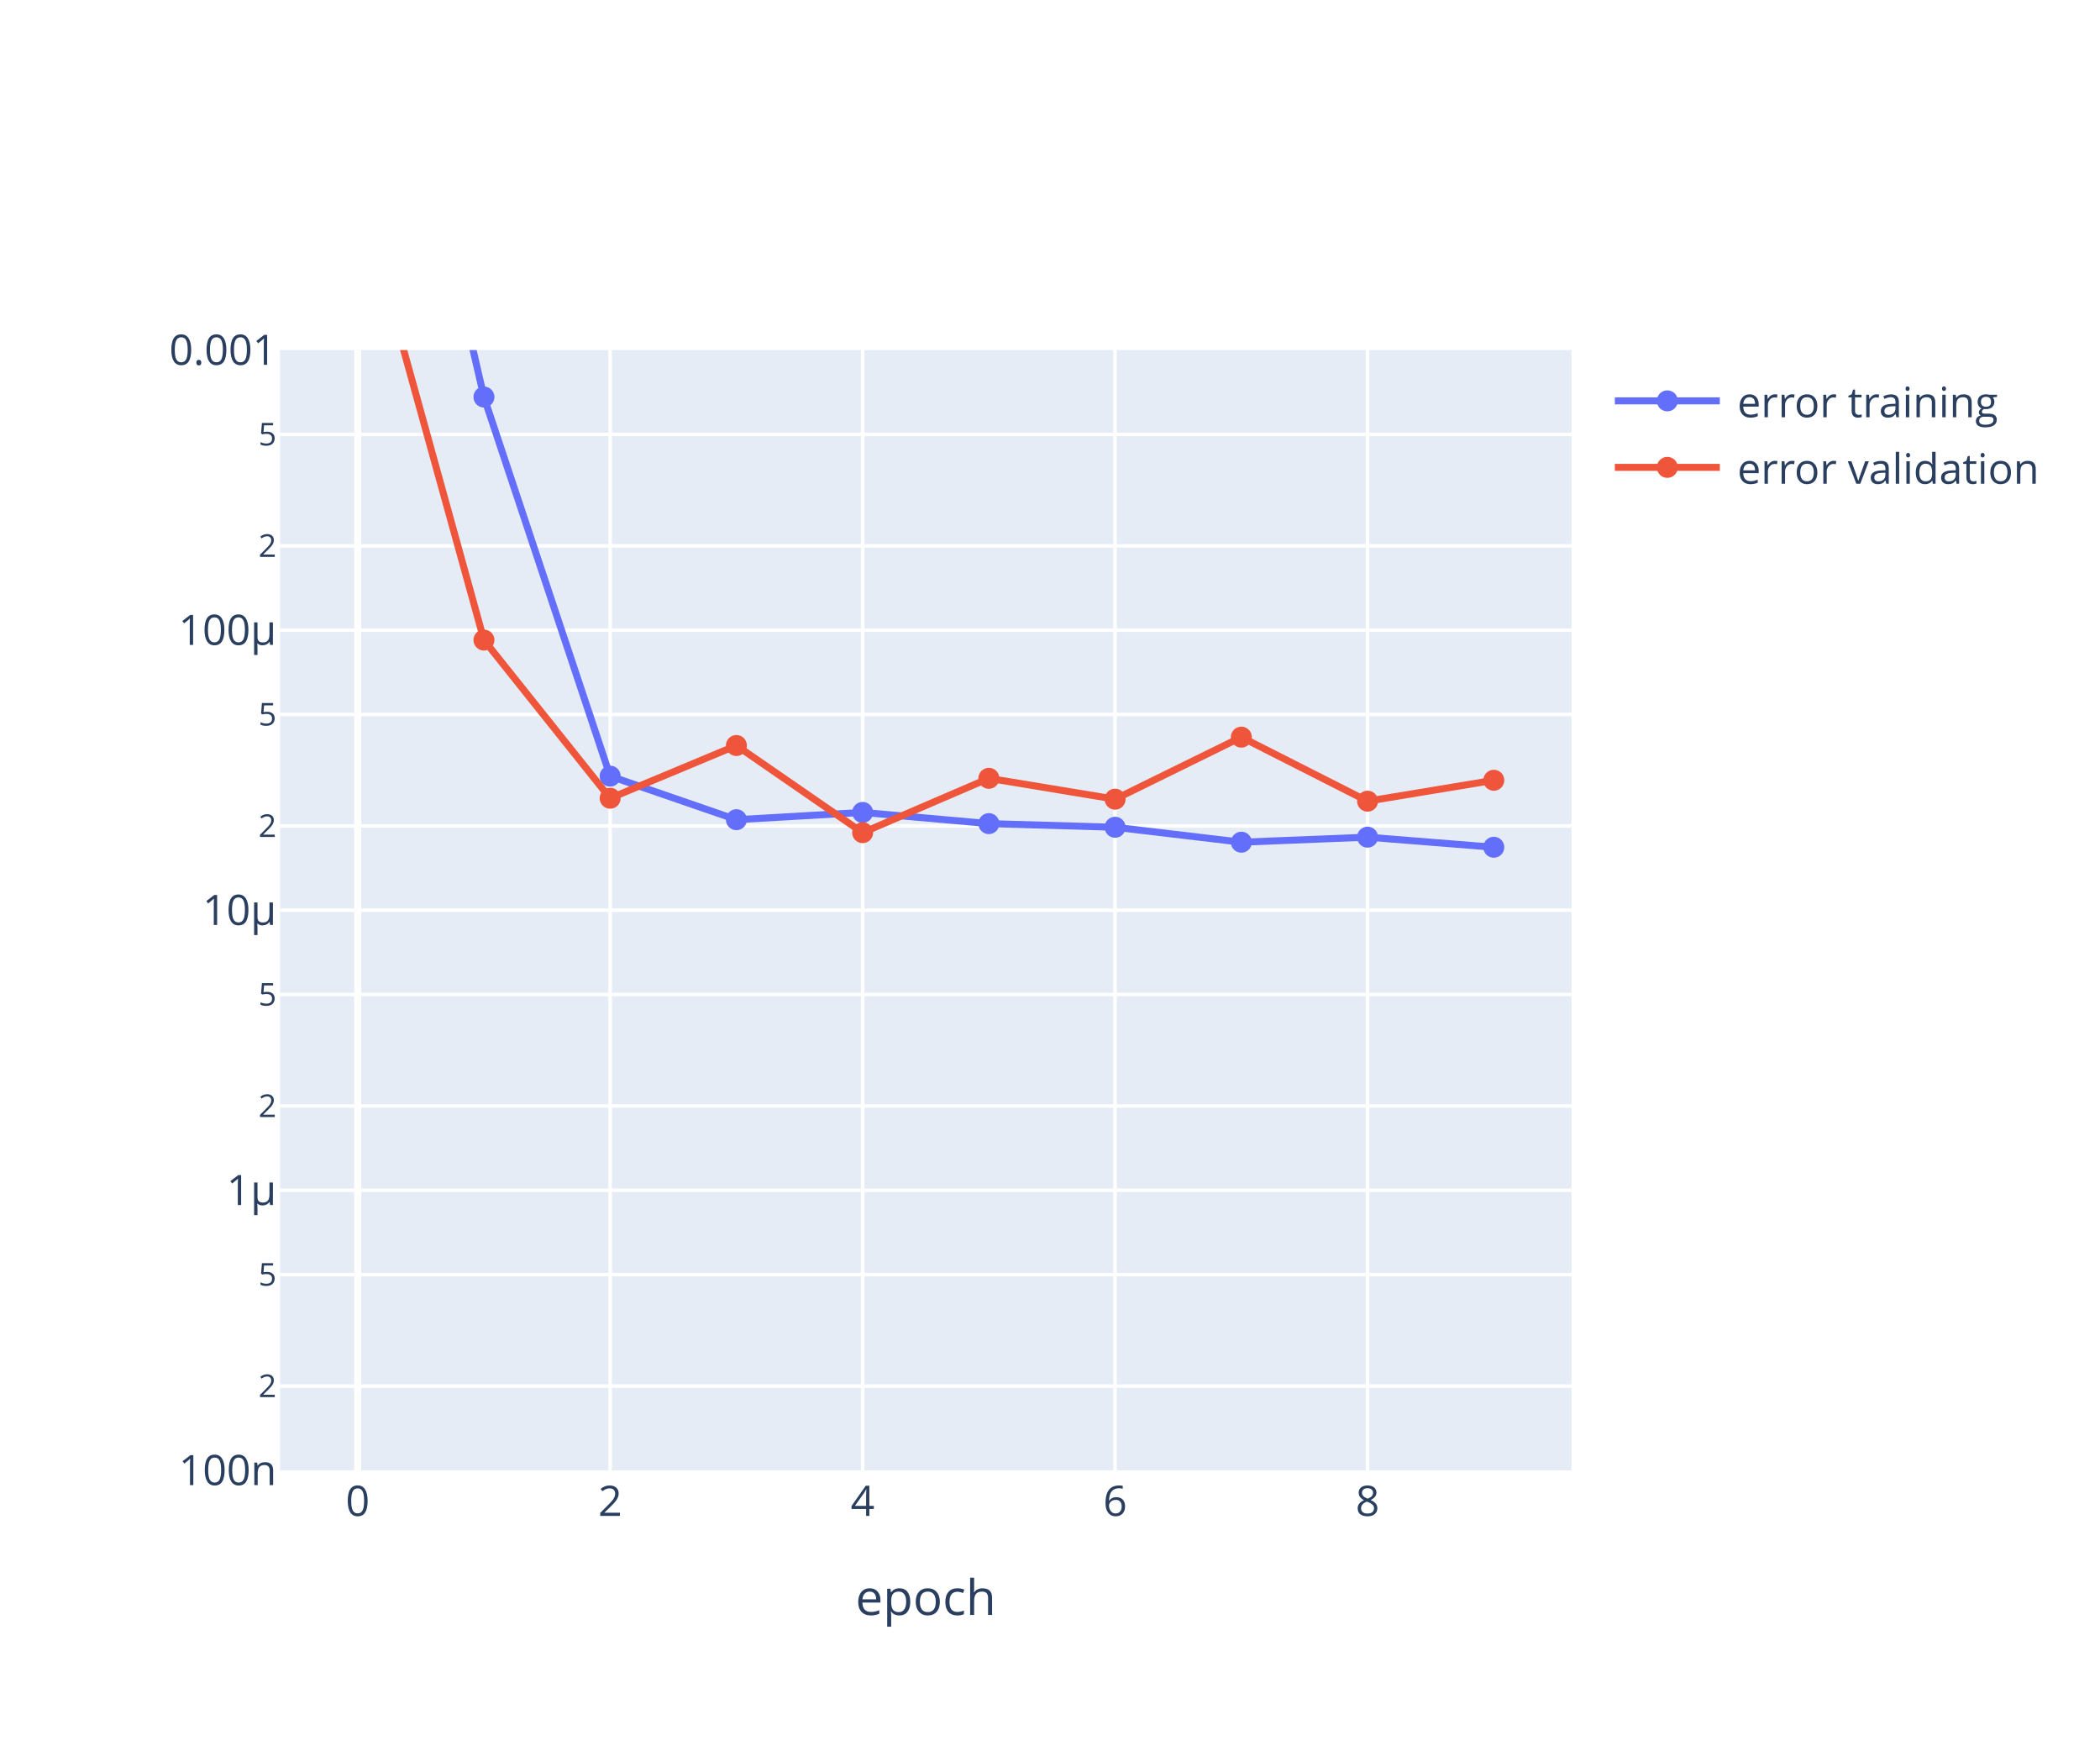
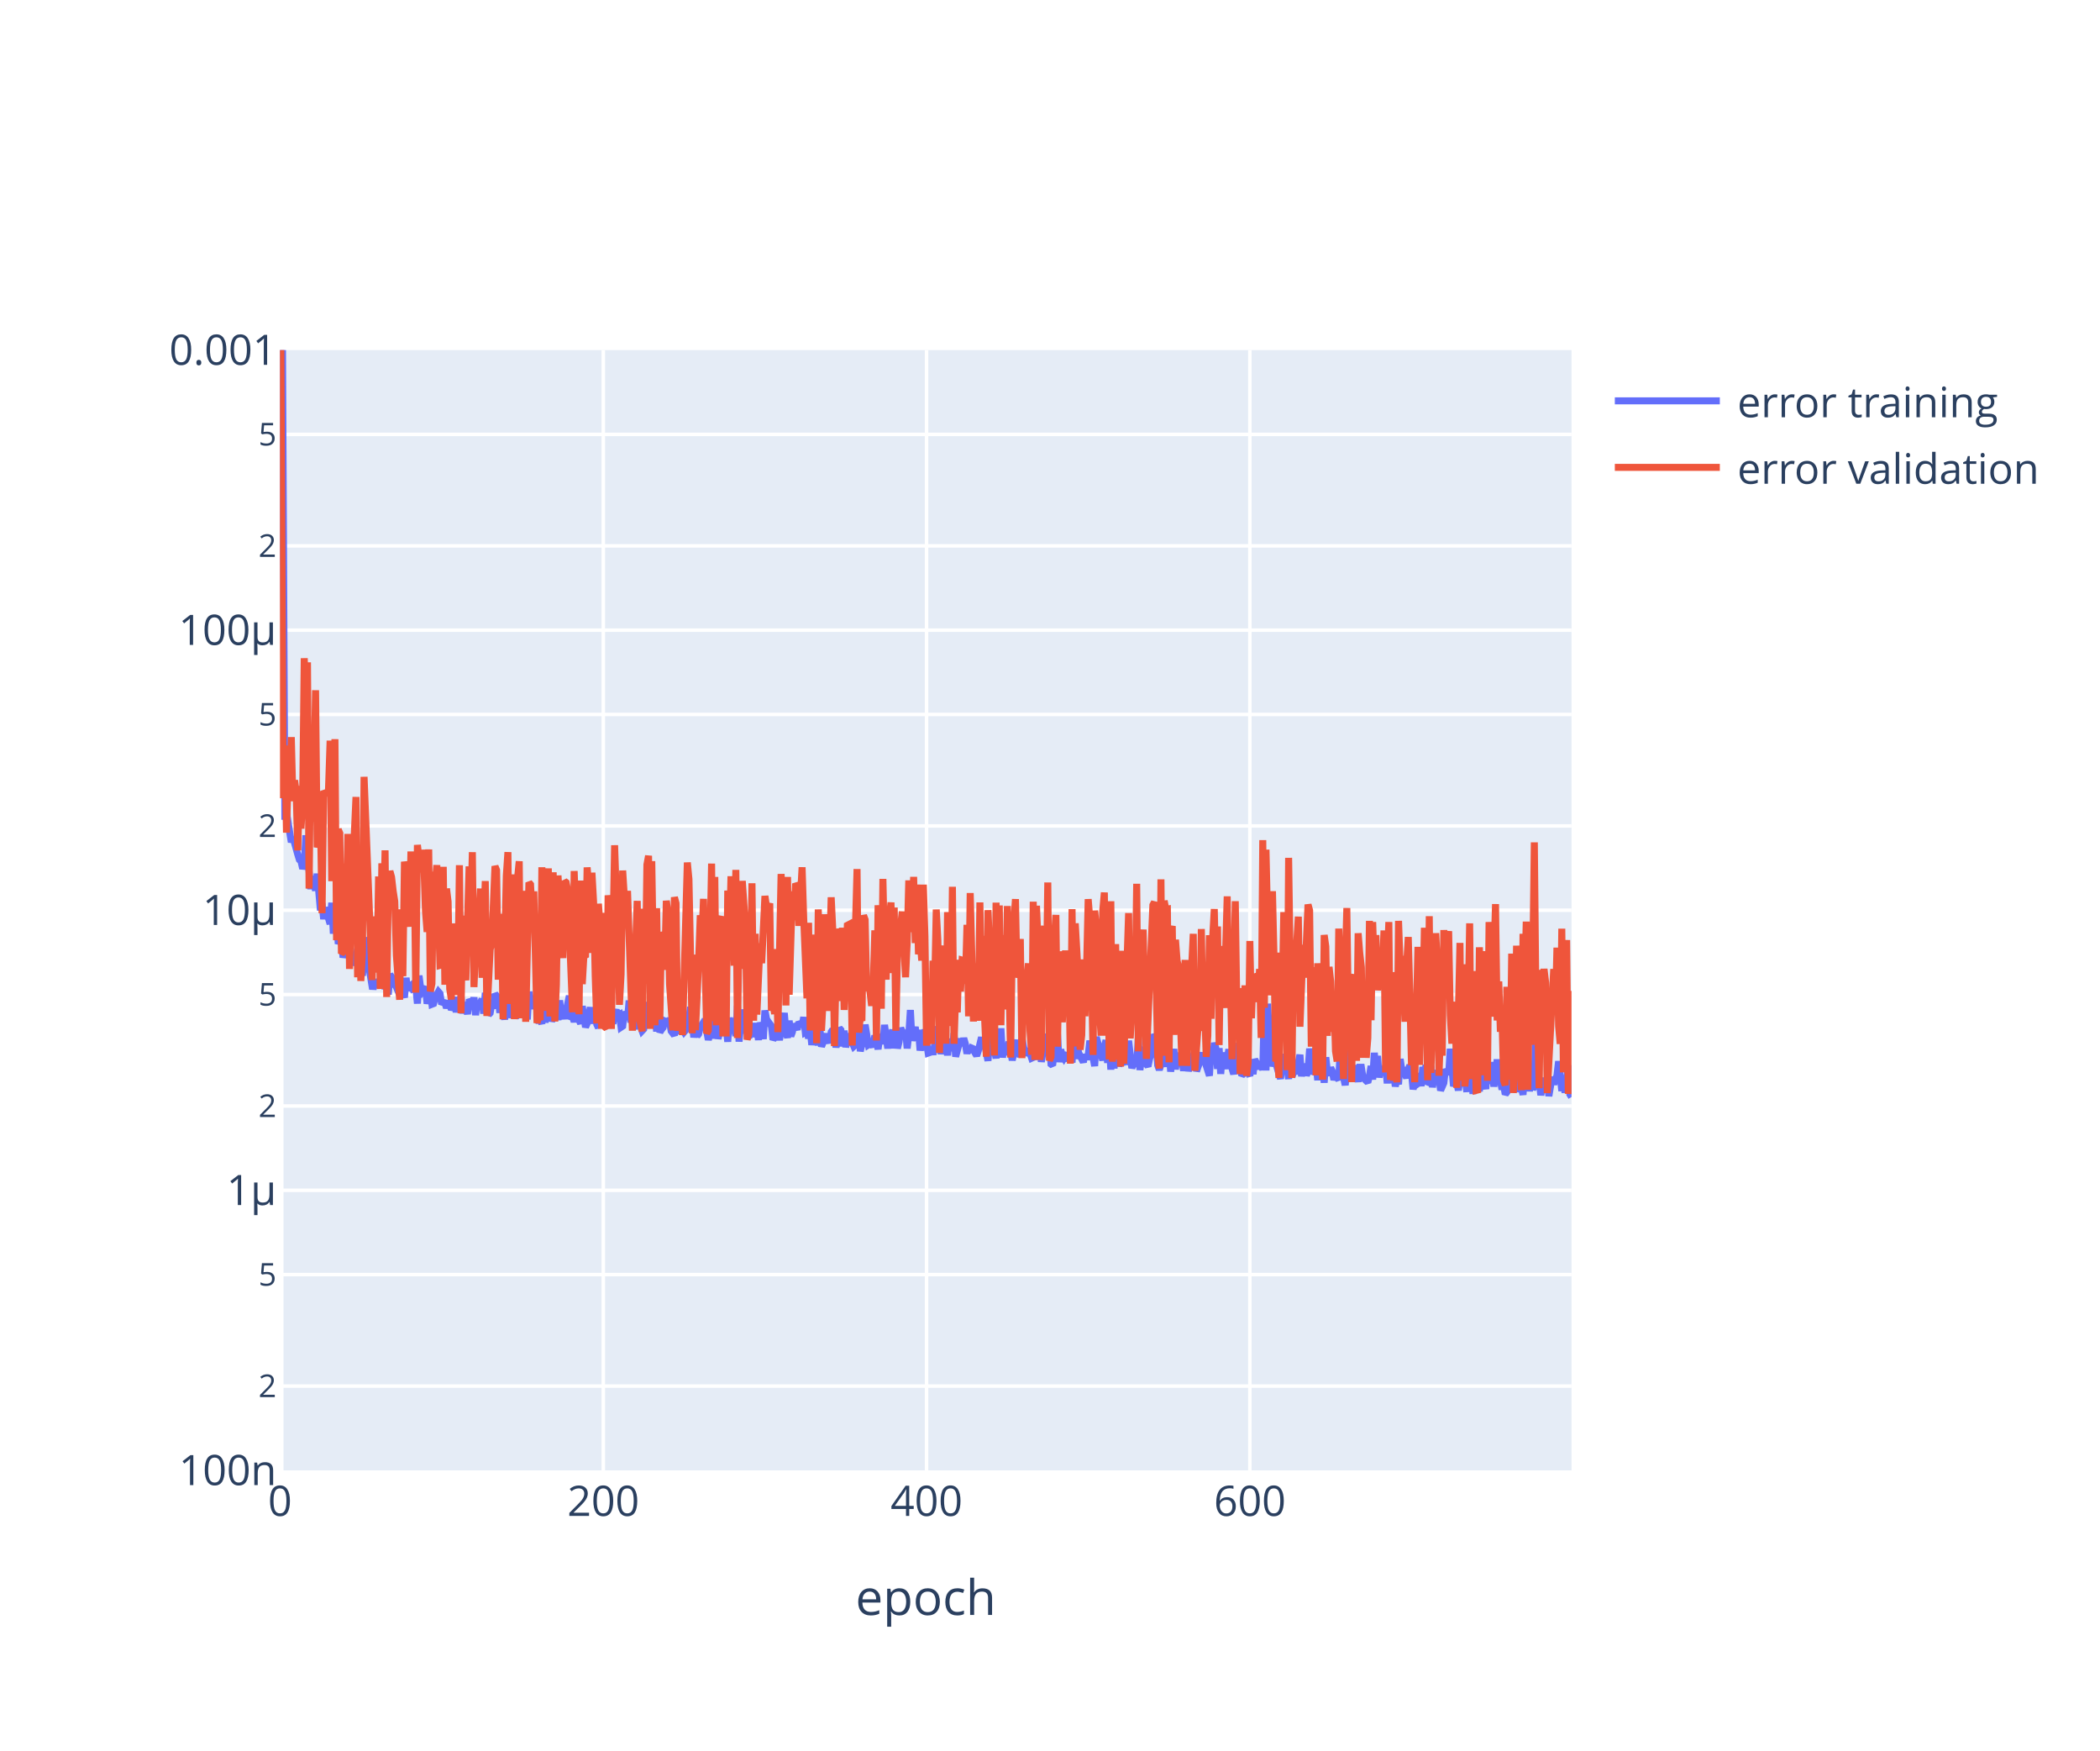
<svg xmlns="http://www.w3.org/2000/svg" class="main-svg" width="600" height="500" viewBox="0 0 600 500">
  <rect x="0" y="0" width="600" height="500" style="fill: rgb(255, 255, 255); fill-opacity: 1;" />
-   <defs id="defs-67a606">
+   <defs id="defs-63a91a">
    <g class="clips">
-       <clipPath id="clip67a606xyplot" class="plotclip">
+       <clipPath id="clip63a91axyplot" class="plotclip">
        <rect width="369" height="320" />
      </clipPath>
-       <clipPath class="axesclip" id="clip67a606x">
+       <clipPath class="axesclip" id="clip63a91ax">
        <rect x="80" y="0" width="369" height="500" />
      </clipPath>
-       <clipPath class="axesclip" id="clip67a606y">
+       <clipPath class="axesclip" id="clip63a91ay">
        <rect x="0" y="100" width="600" height="320" />
      </clipPath>
-       <clipPath class="axesclip" id="clip67a606xy">
+       <clipPath class="axesclip" id="clip63a91axy">
        <rect x="80" y="100" width="369" height="320" />
      </clipPath>
    </g>
    <g class="gradients" />
  </defs>
  <g class="bglayer">
    <rect class="bg" x="80" y="100" width="369" height="320" style="fill: rgb(229, 236, 246); fill-opacity: 1; stroke-width: 0;" />
  </g>
  <g class="layer-below">
    <g class="imagelayer" />
    <g class="shapelayer" />
  </g>
  <g class="cartesianlayer">
    <g class="subplot xy">
      <g class="layer-subplot">
        <g class="shapelayer" />
        <g class="imagelayer" />
      </g>
      <g class="gridlayer">
        <g class="x">
-           <path class="xgrid crisp" transform="translate(174.33,0)" d="M0,100v320" style="stroke: rgb(255, 255, 255); stroke-opacity: 1; stroke-width: 1px;" />
-           <path class="xgrid crisp" transform="translate(246.47,0)" d="M0,100v320" style="stroke: rgb(255, 255, 255); stroke-opacity: 1; stroke-width: 1px;" />
-           <path class="xgrid crisp" transform="translate(318.6,0)" d="M0,100v320" style="stroke: rgb(255, 255, 255); stroke-opacity: 1; stroke-width: 1px;" />
-           <path class="xgrid crisp" transform="translate(390.73,0)" d="M0,100v320" style="stroke: rgb(255, 255, 255); stroke-opacity: 1; stroke-width: 1px;" />
+           <path class="xgrid crisp" transform="translate(172.37,0)" d="M0,100v320" style="stroke: rgb(255, 255, 255); stroke-opacity: 1; stroke-width: 1px;" />
+           <path class="xgrid crisp" transform="translate(264.73,0)" d="M0,100v320" style="stroke: rgb(255, 255, 255); stroke-opacity: 1; stroke-width: 1px;" />
+           <path class="xgrid crisp" transform="translate(357.1,0)" d="M0,100v320" style="stroke: rgb(255, 255, 255); stroke-opacity: 1; stroke-width: 1px;" />
        </g>
        <g class="y">
          <path class="ygrid crisp" transform="translate(0,395.92)" d="M80,0h369" style="stroke: rgb(255, 255, 255); stroke-opacity: 1; stroke-width: 1px;" />
          <path class="ygrid crisp" transform="translate(0,364.08)" d="M80,0h369" style="stroke: rgb(255, 255, 255); stroke-opacity: 1; stroke-width: 1px;" />
          <path class="ygrid crisp" transform="translate(0,340)" d="M80,0h369" style="stroke: rgb(255, 255, 255); stroke-opacity: 1; stroke-width: 1px;" />
          <path class="ygrid crisp" transform="translate(0,315.92)" d="M80,0h369" style="stroke: rgb(255, 255, 255); stroke-opacity: 1; stroke-width: 1px;" />
          <path class="ygrid crisp" transform="translate(0,284.08)" d="M80,0h369" style="stroke: rgb(255, 255, 255); stroke-opacity: 1; stroke-width: 1px;" />
          <path class="ygrid crisp" transform="translate(0,260)" d="M80,0h369" style="stroke: rgb(255, 255, 255); stroke-opacity: 1; stroke-width: 1px;" />
          <path class="ygrid crisp" transform="translate(0,235.92)" d="M80,0h369" style="stroke: rgb(255, 255, 255); stroke-opacity: 1; stroke-width: 1px;" />
          <path class="ygrid crisp" transform="translate(0,204.08)" d="M80,0h369" style="stroke: rgb(255, 255, 255); stroke-opacity: 1; stroke-width: 1px;" />
          <path class="ygrid crisp" transform="translate(0,180)" d="M80,0h369" style="stroke: rgb(255, 255, 255); stroke-opacity: 1; stroke-width: 1px;" />
          <path class="ygrid crisp" transform="translate(0,155.92)" d="M80,0h369" style="stroke: rgb(255, 255, 255); stroke-opacity: 1; stroke-width: 1px;" />
          <path class="ygrid crisp" transform="translate(0,124.08)" d="M80,0h369" style="stroke: rgb(255, 255, 255); stroke-opacity: 1; stroke-width: 1px;" />
        </g>
      </g>
      <g class="zerolinelayer">
-         <path class="xzl zl crisp" transform="translate(102.2,0)" d="M0,100v320" style="stroke: rgb(255, 255, 255); stroke-opacity: 1; stroke-width: 2px;" />
+         <path class="xzl zl crisp" transform="translate(80,0)" d="M0,100v320" style="stroke: rgb(255, 255, 255); stroke-opacity: 1; stroke-width: 2px;" />
      </g>
      <path class="xlines-below" />
      <path class="ylines-below" />
      <g class="overlines-below" />
      <g class="xaxislayer-below" />
      <g class="yaxislayer-below" />
      <g class="overaxes-below" />
-       <g class="plot" transform="translate(80, 100)" clip-path="url('#clip67a606xyplot')">
+       <g class="plot" transform="translate(80, 100)" clip-path="url('#clip63a91axyplot')">
        <g class="scatterlayer mlayer">
-           <g class="trace scatter trace4d1894" style="stroke-miterlimit: 2; opacity: 1;">
+           <g class="trace scatter trace328e61" style="stroke-miterlimit: 2; opacity: 1;">
            <g class="fills" />
            <g class="errorbars" />
            <g class="lines">
-               <path class="js-line" d="M22.2,-142.51L58.27,13.41L94.33,121.7L130.4,134.14L166.47,132.06L202.53,135.26L238.6,136.3L274.67,140.57L310.73,139.13L346.8,142.01" style="vector-effect: non-scaling-stroke; fill: none; stroke: rgb(99, 110, 250); stroke-opacity: 1; stroke-width: 2px; opacity: 1;" />
-             </g>
-             <g class="points">
-               <path class="point" transform="translate(22.2,-142.51)" d="M3,0A3,3 0 1,1 0,-3A3,3 0 0,1 3,0Z" style="opacity: 1; stroke-width: 0px; fill: rgb(99, 110, 250); fill-opacity: 1;" />
-               <path class="point" transform="translate(58.27,13.41)" d="M3,0A3,3 0 1,1 0,-3A3,3 0 0,1 3,0Z" style="opacity: 1; stroke-width: 0px; fill: rgb(99, 110, 250); fill-opacity: 1;" />
-               <path class="point" transform="translate(94.33,121.7)" d="M3,0A3,3 0 1,1 0,-3A3,3 0 0,1 3,0Z" style="opacity: 1; stroke-width: 0px; fill: rgb(99, 110, 250); fill-opacity: 1;" />
-               <path class="point" transform="translate(130.4,134.14)" d="M3,0A3,3 0 1,1 0,-3A3,3 0 0,1 3,0Z" style="opacity: 1; stroke-width: 0px; fill: rgb(99, 110, 250); fill-opacity: 1;" />
-               <path class="point" transform="translate(166.47,132.06)" d="M3,0A3,3 0 1,1 0,-3A3,3 0 0,1 3,0Z" style="opacity: 1; stroke-width: 0px; fill: rgb(99, 110, 250); fill-opacity: 1;" />
-               <path class="point" transform="translate(202.53,135.26)" d="M3,0A3,3 0 1,1 0,-3A3,3 0 0,1 3,0Z" style="opacity: 1; stroke-width: 0px; fill: rgb(99, 110, 250); fill-opacity: 1;" />
-               <path class="point" transform="translate(238.6,136.3)" d="M3,0A3,3 0 1,1 0,-3A3,3 0 0,1 3,0Z" style="opacity: 1; stroke-width: 0px; fill: rgb(99, 110, 250); fill-opacity: 1;" />
-               <path class="point" transform="translate(274.67,140.57)" d="M3,0A3,3 0 1,1 0,-3A3,3 0 0,1 3,0Z" style="opacity: 1; stroke-width: 0px; fill: rgb(99, 110, 250); fill-opacity: 1;" />
-               <path class="point" transform="translate(310.73,139.13)" d="M3,0A3,3 0 1,1 0,-3A3,3 0 0,1 3,0Z" style="opacity: 1; stroke-width: 0px; fill: rgb(99, 110, 250); fill-opacity: 1;" />
-               <path class="point" transform="translate(346.8,142.01)" d="M3,0A3,3 0 1,1 0,-3A3,3 0 0,1 3,0Z" style="opacity: 1; stroke-width: 0px; fill: rgb(99, 110, 250); fill-opacity: 1;" />
-             </g>
+               <path class="js-line" d="M0,-142.51L1.39,134.14L1.85,132.06L3.23,140.57L3.69,139.13L5.08,144.1L5.54,145.58L6,146.02L6.47,148.13L6.93,147.03L7.39,138.61L8.77,153.96L9.24,150.3L10.16,154.38L10.62,149.57L11.55,160.04L12.01,157.96L12.47,162.54L12.93,159.22L14.32,163.93L14.78,157.87L15.24,166.69L15.7,160.55L16.16,158.17L16.63,169.62L17.55,167.62L18.01,173.52L18.93,170.22L19.4,173.36L19.86,170.77L20.32,175.84L20.78,172.13L21.24,173.15L21.71,173.53L22.17,170.98L22.63,177.44L23.09,175.53L23.55,178.7L24.48,167.7L24.94,173.3L26.32,181.76L26.79,181.78L27.25,179.96L27.71,180.61L28.17,181.83L29.56,177.67L30.02,182.56L30.48,179.49L30.94,184.08L31.4,178.37L31.87,179.03L32.33,181.81L32.79,181.1L33.25,181.98L34.18,184.17L34.64,184.17L35.1,183.7L35.56,184.93L36.02,179.32L36.48,182.84L36.95,181.94L37.41,181.54L37.87,182.45L38.79,181.96L39.26,186.66L39.72,178.68L40.18,182.24L40.64,183.19L41.56,181.87L42.03,186.69L42.95,183.02L43.41,186.86L43.87,186.68L44.34,184.95L45.26,183.28L45.72,183.82L46.18,186.83L46.64,186.31L47.11,186.43L47.57,187.89L48.03,186.57L48.49,186.52L48.95,188.43L49.42,187.58L49.88,184.77L50.34,189.16L50.8,185.56L51.26,189.06L51.72,184.6L52.19,189.47L52.65,186.34L53.57,189.65L54.03,186.17L54.5,186.04L54.96,187.61L55.42,184.9L55.88,189.96L56.34,186.11L56.8,186.97L57.27,186.43L57.73,185.37L58.19,189.53L58.65,183.63L59.11,184.55L59.58,189.85L60.04,189.36L60.5,186.77L60.96,188.07L61.42,183.92L62.35,184.96L62.81,189.29L63.27,186.4L63.73,189.09L64.19,191.2L64.66,186.91L65.12,187.27L65.58,183.78L66.04,190.76L66.5,188.86L66.96,185.51L67.43,190.42L67.89,190.03L68.35,187.5L68.81,185.48L69.27,190.76L69.74,187.53L70.2,189.45L70.66,191.18L71.12,183.35L71.58,185.26L72.05,186.17L72.51,188.13L72.97,185.85L73.89,191.42L74.35,191.37L74.82,192.42L75.28,186.88L75.74,192.03L76.2,189.73L76.66,188.9L77.13,186.09L77.59,191.75L78.05,190.49L78.51,186.7L79.43,191.36L79.9,185.75L80.36,190.1L80.82,189.54L81.28,190.98L82.67,184.44L83.13,191.12L83.59,190.51L84.05,191.81L84.98,189.03L85.44,191.42L85.9,192.37L86.36,187.4L87.29,193.4L87.75,192.36L88.67,187.74L89.13,192.43L89.59,187.88L90.06,188.63L90.52,192.62L90.98,193.59L91.44,188.43L91.9,188.49L92.37,193.23L92.83,188.13L93.29,192.45L93.75,192.57L94.21,186.09L95.14,192.45L95.6,189.28L96.06,188.55L96.52,189.87L96.98,189.68L97.45,193.42L97.91,193.11L98.37,188.99L99.29,191.23L99.75,185.79L100.22,192.07L100.68,190.43L101.14,193.88L102.53,188.99L102.99,193.11L103.45,194.45L103.91,193.96L104.37,190.48L104.83,192.5L105.3,186.22L106.22,192.14L106.68,185.07L107.61,194.62L108.07,189.75L108.53,194.84L108.99,194.12L109.45,193.53L109.91,191.63L110.38,191.85L110.84,191.6L111.3,191.78L111.76,194.52L112.69,195.75L113.15,191.65L113.61,192.43L114.07,195.13L114.99,193.97L115.46,194.78L115.92,194.24L116.38,190.1L116.84,190.67L117.3,187.67L118.23,196.3L118.69,194.04L119.15,195.98L119.61,195.36L120.08,193.43L121.46,191.28L121.92,194.57L122.38,197.03L122.85,195.28L123.77,188.36L124.23,196.69L124.69,191.08L125.16,196.72L126.54,191.16L127,194.18L127.46,193.52L127.93,197.56L128.39,190.7L128.85,193.51L129.31,190.95L130.24,195.89L130.7,187.22L131.16,197.53L131.62,192.26L132.08,195.22L132.54,188.35L133.01,191.81L133.47,193.98L133.93,196.36L134.39,195.19L134.85,195.58L135.32,192.24L135.78,196.23L136.24,193.48L136.7,197.06L137.16,192.11L137.62,193.43L138.09,196.79L138.55,188.64L139.01,191.06L139.47,191.81L140.4,193.06L140.86,197.01L142.24,194.96L142.7,197.08L144.09,189.36L144.55,194.79L145.01,196.42L145.48,191.54L145.94,195.99L146.4,194.77L146.86,192.52L147.78,194.08L148.25,191.96L149.17,192.97L149.63,190.55L150.09,194.91L150.56,194.65L151.02,196.57L151.48,194.33L151.94,198.46L152.4,195.96L152.86,197.9L153.33,196.05L153.79,198.56L154.25,193.76L154.71,198.95L156.1,195.38L156.56,196.8L157.02,197.9L157.48,194.76L157.94,194.1L158.41,196.14L158.87,199.14L159.33,197.17L159.79,193.69L160.25,194.2L160.72,198.87L161.18,194.4L161.64,199.11L162.56,195.31L163.03,196.75L163.95,198.89L164.41,198.48L164.87,194.86L165.33,192.08L165.8,200.29L166.26,198.33L166.72,198.87L167.18,192.68L168.11,198.43L168.57,198.12L169.03,198.15L169.49,199.06L169.95,195.77L170.88,199.69L171.34,196.22L171.8,196.33L172.26,198.22L172.72,192.76L173.19,196.2L173.65,199.48L174.11,195.14L174.57,195.73L175.03,194.19L175.49,199.45L175.96,193.95L176.42,199.46L176.88,197.55L177.34,193.65L178.27,195.77L178.73,194.25L179.19,199.47L179.65,195.56L180.11,188.51L180.57,197.27L181.5,193.34L181.96,197.23L182.42,194.18L182.88,200.06L183.35,197.59L183.81,200.03L184.27,194.03L184.73,197.62L185.19,200.81L185.65,200.65L186.12,199.33L186.58,201.26L187.04,198.33L187.5,199.15L187.96,193.14L188.89,201.07L189.35,198.37L189.81,200.33L190.27,197.75L190.73,201.45L191.2,196.9L191.66,197.76L192.12,200.22L192.58,195.09L193.04,201.82L194.43,196.73L194.89,198.75L195.35,196.55L195.81,198.16L196.28,200.96L196.74,199.05L197.2,200.58L197.66,199.38L198.12,199.58L198.59,200.76L199.05,201.56L199.51,200.17L200.43,196.29L200.89,199.3L201.36,197.88L201.82,200.78L202.28,203L202.74,197.53L203.2,195.77L203.67,197.49L204.59,202.3L205.05,196.08L205.51,202.07L205.97,193.74L206.44,202.08L206.9,198.22L207.36,200.56L207.82,200.96L208.28,197.53L209.21,202.86L209.67,200.74L210.59,197.09L211.06,200.39L211.52,201.85L211.98,196.53L212.9,201.48L213.36,200.24L214.29,200.86L214.75,202.27L215.21,202.06L215.67,198.22L216.14,202.73L216.6,197.28L217.06,197.25L217.52,203.3L218.91,195.32L219.37,201.52L219.83,196.9L220.29,203.96L220.75,204.32L221.22,200.21L222.14,195.35L222.6,203.38L223.06,199.8L223.52,201.53L223.99,202.29L224.91,200.81L225.37,203.16L225.83,200.41L226.3,203.51L226.76,195.66L227.22,202.5L227.68,195.99L228.14,200.65L229.53,203.39L229.99,201.2L230.45,202.47L230.91,201.55L231.38,197.26L232.76,204.51L233.22,196.23L235.07,202.86L235.53,199.16L235.99,197.13L236.46,203.61L236.92,197.98L237.38,205.52L237.84,197.38L238.3,205.19L238.76,199.76L239.23,200.97L239.69,204.51L240.15,203.2L240.61,204.21L241.07,201.34L241.54,203.99L242,202.66L242.46,197.28L243.38,205.09L243.84,203.88L244.31,203.91L244.77,204.35L245.23,196.51L245.69,205.64L246.15,202.31L246.62,200.99L247.08,199.1L247.54,203.98L248,204.6L248.46,202.38L248.92,201.07L249.39,195.51L250.31,197.01L250.77,204.28L251.23,205.58L251.7,204.15L252.16,193.01L252.62,204.79L253.08,194.75L253.54,199.79L254.01,199.38L254.47,206.09L254.93,202.79L255.39,199.64L255.85,205.47L256.31,201.76L257.24,201.38L257.7,202.96L258.16,205.84L258.62,203.38L259.09,203.24L259.55,205.89L261.39,200.16L261.86,205.99L263.7,200.77L264.17,202.95L265.55,207.26L266.01,199.49L266.47,203.42L266.94,197.88L267.4,199.43L267.86,205.32L268.32,199.41L268.78,206.75L269.25,200.66L269.71,203.34L270.17,205.28L271.09,199.73L271.55,203.67L272.48,206.82L272.94,202.76L273.4,197.92L273.86,206.35L274.33,204.99L274.79,207.17L276.17,205.92L276.63,206.6L277.1,207.31L277.56,202.83L278.02,206.83L278.48,202.62L279.87,205.17L280.33,204.2L280.79,205.58L281.25,186.68L281.71,205.79L282.18,186.69L283.1,204.58L283.56,202.64L284.02,199.72L284.49,203.68L285.87,208.14L286.33,203.82L286.79,205.29L287.26,201.08L288.18,208.22L288.64,190.6L289.1,207.61L289.57,206.45L290.03,203.3L290.49,206.86L290.95,203.52L291.41,201.29L291.87,207.44L292.34,204.12L292.8,204.83L293.26,207.16L293.72,206.09L294.18,199.52L295.11,206.77L295.57,206.11L296.03,204.09L296.49,208.55L296.95,203.04L297.42,204.82L297.88,204.33L298.34,209.27L298.8,202.01L299.26,206.06L299.73,207.16L300.19,204.97L300.65,205.98L301.11,208.46L301.57,207.18L302.04,207.88L302.5,208.42L302.96,199.06L303.42,205.61L304.34,209.97L304.81,205.67L305.27,199.14L305.73,206.26L306.65,208.61L307.12,204.31L308.04,209.01L308.5,204.86L308.96,204.86L309.42,207.82L310.81,209.18L311.27,207.3L311.73,204.51L312.2,208.36L312.66,200.73L313.12,205.96L313.58,201.62L314.04,207.78L314.5,204.97L314.97,205.97L315.43,206.16L315.89,204.4L316.35,209.45L316.81,203.72L317.28,205.9L317.74,209.33L318.2,206.74L318.66,210.32L319.12,208.3L319.58,209.72L320.05,202.5L320.51,205.65L320.97,205.67L321.89,207.92L322.36,205.57L322.82,204.26L323.28,206.44L323.74,211.15L324.2,209.13L324.66,209.85L325.13,209.52L325.59,206.55L326.05,210.24L326.51,204.78L326.97,206.75L327.44,204.21L327.9,209.67L328.36,209.25L328.82,204.42L329.28,210.57L329.74,207.64L330.21,208.42L330.67,205.7L331.13,207.41L331.59,211.49L332.52,209.35L332.98,205.44L333.9,206.92L334.36,199.58L335.29,210.26L335.75,209.21L336.21,209.22L336.67,211.45L337.6,205.09L338.06,210.35L338.52,206.74L338.98,210.99L339.44,210.97L339.9,209.38L340.37,201.43L340.83,212.48L341.29,206.45L341.75,208.82L342.21,209.81L342.68,211.73L343.14,205.52L344.52,211.06L344.98,203.8L345.45,209.6L345.91,203.41L346.83,210.35L347.29,207.18L347.76,202.63L348.22,207.67L348.68,208.47L349.14,211.21L349.6,209.9L350.07,212.58L350.53,211.98L350.99,207.11L351.91,211.86L352.37,204.22L353.3,211.94L353.76,206.52L355.15,212.72L355.61,205.45L356.07,210.16L356.53,205.21L356.99,211.72L357.45,207.53L357.92,211.12L358.38,210.37L358.84,189.01L359.3,210.19L359.76,208.74L360.23,212.83L361.15,207.9L361.61,210.32L362.07,208.12L362.53,213.09L363.46,207.62L363.92,209.71L364.84,207.21L365.31,203.14L366.23,211.63L366.69,207.59L367.15,212.15L367.61,208.52L368.08,204.3L368.54,212.61L369,213.35" style="vector-effect: non-scaling-stroke; fill: none; stroke: rgb(99, 110, 250); stroke-opacity: 1; stroke-width: 2px; opacity: 1;" />
+             </g>
+             <g class="points" />
            <g class="text" />
          </g>
-           <g class="trace scatter tracef104ec" style="stroke-miterlimit: 2; opacity: 1;">
+           <g class="trace scatter trace6b8ff6" style="stroke-miterlimit: 2; opacity: 1;">
            <g class="fills" />
            <g class="errorbars" />
            <g class="lines">
-               <path class="js-line" d="M22.2,-47.49L58.27,82.83L94.33,128.01L130.4,112.95L166.47,137.84L202.53,122.32L238.6,128.28L274.67,110.56L310.73,128.85L346.8,122.88" style="vector-effect: non-scaling-stroke; fill: none; stroke: rgb(239, 85, 59); stroke-opacity: 1; stroke-width: 2px; opacity: 1;" />
-             </g>
-             <g class="points">
-               <path class="point" transform="translate(22.2,-47.49)" d="M3,0A3,3 0 1,1 0,-3A3,3 0 0,1 3,0Z" style="opacity: 1; stroke-width: 0px; fill: rgb(239, 85, 59); fill-opacity: 1;" />
-               <path class="point" transform="translate(58.27,82.83)" d="M3,0A3,3 0 1,1 0,-3A3,3 0 0,1 3,0Z" style="opacity: 1; stroke-width: 0px; fill: rgb(239, 85, 59); fill-opacity: 1;" />
-               <path class="point" transform="translate(94.33,128.01)" d="M3,0A3,3 0 1,1 0,-3A3,3 0 0,1 3,0Z" style="opacity: 1; stroke-width: 0px; fill: rgb(239, 85, 59); fill-opacity: 1;" />
-               <path class="point" transform="translate(130.4,112.95)" d="M3,0A3,3 0 1,1 0,-3A3,3 0 0,1 3,0Z" style="opacity: 1; stroke-width: 0px; fill: rgb(239, 85, 59); fill-opacity: 1;" />
-               <path class="point" transform="translate(166.47,137.84)" d="M3,0A3,3 0 1,1 0,-3A3,3 0 0,1 3,0Z" style="opacity: 1; stroke-width: 0px; fill: rgb(239, 85, 59); fill-opacity: 1;" />
-               <path class="point" transform="translate(202.53,122.32)" d="M3,0A3,3 0 1,1 0,-3A3,3 0 0,1 3,0Z" style="opacity: 1; stroke-width: 0px; fill: rgb(239, 85, 59); fill-opacity: 1;" />
-               <path class="point" transform="translate(238.6,128.28)" d="M3,0A3,3 0 1,1 0,-3A3,3 0 0,1 3,0Z" style="opacity: 1; stroke-width: 0px; fill: rgb(239, 85, 59); fill-opacity: 1;" />
-               <path class="point" transform="translate(274.67,110.56)" d="M3,0A3,3 0 1,1 0,-3A3,3 0 0,1 3,0Z" style="opacity: 1; stroke-width: 0px; fill: rgb(239, 85, 59); fill-opacity: 1;" />
-               <path class="point" transform="translate(310.73,128.85)" d="M3,0A3,3 0 1,1 0,-3A3,3 0 0,1 3,0Z" style="opacity: 1; stroke-width: 0px; fill: rgb(239, 85, 59); fill-opacity: 1;" />
-               <path class="point" transform="translate(346.8,122.88)" d="M3,0A3,3 0 1,1 0,-3A3,3 0 0,1 3,0Z" style="opacity: 1; stroke-width: 0px; fill: rgb(239, 85, 59); fill-opacity: 1;" />
-             </g>
+               <path class="js-line" d="M0,-47.49L0.92,128.01L1.39,112.95L1.85,137.84L2.31,122.32L2.77,128.28L3.23,110.56L3.69,128.85L4.16,122.88L4.62,126.27L5.08,142.91L5.54,124.49L6,136.68L6.47,128.33L6.93,88.01L7.39,103.9L7.85,89.2L8.31,153.81L8.77,112.9L9.24,134.79L9.7,122.6L10.16,97.16L10.62,142.05L11.08,140.21L11.55,133.85L12.01,160.85L12.47,125.95L13.39,127.12L13.85,125.69L14.32,111.56L14.78,151.7L15.7,111.14L16.16,168.57L16.63,136.91L17.09,138.02L17.55,172.37L18.01,171.96L18.47,146.71L18.93,160.78L19.4,138.21L19.86,176.77L20.32,161.83L20.78,148.29L21.71,127.65L22.17,179.16L22.63,148.84L23.09,180.2L23.55,172.25L24.02,121.9L26.32,179.94L26.79,162.74L27.25,162.7L27.71,177.81L28.17,150.36L28.63,182.49L29.1,146.6L29.56,163.46L30.02,142.9L30.48,184.79L30.94,154.37L31.4,148.82L31.87,150.51L32.33,154.51L32.79,157.45L33.25,172.88L34.18,185.56L34.64,159.75L35.1,178.84L35.56,146.15L36.02,148.39L36.48,161.01L36.95,164.69L37.41,143.22L37.87,159.48L38.33,144.62L38.79,183.52L39.26,141.36L40.18,149.15L40.64,142.78L41.1,146.5L41.56,160.24L42.03,166.2L42.49,142.63L42.95,183.19L43.41,180.97L43.87,149.01L44.34,153.24L44.8,147.12L45.72,175.75L46.18,175.62L46.64,147.6L47.11,181.28L47.57,153.82L48.03,157.58L48.49,182.45L48.95,185.49L49.42,163.77L49.88,184.21L50.34,174.73L50.8,181.68L51.26,147.14L51.72,189.44L52.19,161.55L52.65,176.61L53.11,180L54.03,147.48L54.5,161.49L54.96,143.42L55.42,181.95L56.34,160.1L56.8,162.69L57.27,153.81L57.73,179.3L58.65,151.67L59.11,190.21L60.04,171.17L60.5,169.45L61.42,147.42L61.88,148.55L62.35,179.83L63.27,161.04L63.73,191.15L64.66,150.15L65.12,143.41L65.58,186.77L66.04,167.32L66.5,149.76L66.96,191.11L67.43,179.82L67.89,150.7L68.35,146.02L68.81,190.87L69.27,154.49L69.74,162.53L70.2,191.87L71.12,152.09L71.58,152.63L72.05,162.27L72.51,154.62L73.43,192.22L73.89,190.43L74.35,191.34L74.82,147.73L75.28,188.72L76.66,148.05L77.13,190.34L78.05,149.17L78.51,191.77L78.97,181.3L79.43,150.08L80.82,173.67L81.28,151.7L81.74,152.05L82.21,154.5L83.59,189.15L84.05,148.8L85.44,189.71L85.9,151.54L86.36,181.11L86.82,173.12L87.29,173.44L87.75,147.77L88.21,153.11L88.67,172.2L89.13,149.28L89.59,157.53L90.06,178.73L90.52,192.33L90.98,158.15L91.44,164.54L91.9,193.87L92.37,160.75L92.83,193.36L93.29,193.74L93.75,155.75L94.21,159.45L94.67,193.9L95.6,141.44L96.06,155.26L96.52,162.91L96.98,187.01L97.45,178.32L97.91,148.67L98.83,163.35L99.29,154.47L100.68,194.39L101.14,183.81L102.06,157.33L102.53,190.27L103.45,194.57L103.91,159.56L104.37,180.97L104.83,147.01L105.3,144.44L105.76,193.9L106.22,145.98L106.68,174.86L107.14,192.86L107.61,159.43L108.07,188.25L108.53,191.15L108.99,166.25L109.45,167.82L109.91,177.03L110.38,157.3L110.84,160.65L111.3,181.18L112.22,194.3L112.69,156.29L113.15,158.01L113.61,194.44L114.53,185.01L114.99,195.64L116.38,146.37L116.84,151.13L117.77,195.14L118.23,172.67L118.69,194.25L119.15,185.18L119.61,174.48L120.08,161.43L120.54,168.21L121,156.76L121.92,195.2L122.38,194.37L123.31,146.68L123.77,191.68L124.23,150.49L124.69,192.87L125.16,162.68L125.62,162.96L126.08,161.75L126.54,196.04L127,167.91L127.46,196.05L127.93,154.39L128.39,170.12L128.85,150.3L129.77,175.83L130.24,148.48L130.7,196.5L131.16,165.34L131.62,176.76L132.08,151.63L133.01,164.89L133.47,196.97L133.93,195.33L134.39,182.44L134.85,152.3L135.32,191.55L135.78,166.73L136.24,189.81L137.16,169.46L137.62,175.13L138.55,155.93L139.01,158.99L139.47,159.32L139.93,158.04L140.4,188.69L140.86,186.42L141.32,189.65L141.78,171.1L142.24,194.81L143.17,149.65L143.63,159.43L144.09,160.85L144.55,187.2L145.01,150.49L145.48,184.13L146.4,154.61L146.86,162.85L147.32,152.39L147.78,153.03L148.25,164.46L149.17,147.73L149.63,162.37L150.56,185.17L151.02,163.58L151.48,194.35L151.94,166.96L152.4,193.09L152.86,169.11L153.33,197.98L153.79,159.77L154.71,194.43L155.17,185.87L155.64,161.16L156.1,172.29L156.56,188.77L157.48,156.31L157.94,165.62L158.41,198.8L158.87,177.77L159.33,165.36L159.79,166.89L160.25,185.94L160.72,165L161.18,188.48L162.1,164.31L162.56,164.07L163.03,170.51L163.49,198.63L164.87,148.24L165.33,194.94L165.8,190.77L166.26,191.6L166.72,161.46L167.18,162.72L167.64,183.06L168.11,181.3L168.57,183.27L169.03,187.31L169.49,181.11L169.95,165.76L170.41,197.2L170.88,158.57L171.34,173.75L171.8,188.13L172.26,151.06L172.72,171.69L173.19,179.82L173.65,159.74L174.11,162.01L174.57,157.79L175.03,177.94L175.49,159.23L175.96,194.42L176.42,171.84L177.8,160.39L178.27,170.77L178.73,179.14L179.19,169.37L179.65,151.48L180.11,166L180.57,165.08L181.04,150.48L181.5,169.38L181.96,152.68L182.42,172.59L182.88,168.08L183.35,174.38L183.81,152.7L184.27,167.43L184.73,198.68L185.19,181.41L185.65,188.24L186.12,198.21L186.58,174.42L187.04,182.07L187.5,159.8L187.96,168.6L188.43,200.76L188.89,173.08L189.35,183.34L189.81,170.07L190.27,198.12L190.73,160.55L191.66,193.06L192.12,153.31L192.58,198.14L193.04,184.13L193.51,189.17L193.97,174.16L194.43,183.21L194.89,174.24L195.35,174.37L195.81,181.01L196.28,164.17L196.74,190.3L197.2,155.09L197.66,172.83L198.12,191.78L198.59,175.23L199.05,180.39L199.51,191.57L199.97,157.77L200.43,184.51L200.89,167.31L201.36,191.87L201.82,201.83L202.28,159.98L204.13,201.46L204.59,157.83L205.05,188.13L205.51,158.64L205.97,192.85L206.44,167.09L206.9,188.25L207.36,185.49L207.82,158.8L208.75,202.07L209.21,170L210.13,156.83L210.59,179.2L211.06,177.66L211.52,168.22L211.98,202.24L212.44,184.68L212.9,184.89L213.83,175.18L214.29,194.47L214.75,201.25L215.21,157.56L215.67,202.75L216.14,158.72L216.6,169.53L217.06,202.68L217.52,200.13L217.98,167.17L218.44,164.52L218.91,183.21L219.37,152.07L219.83,202.94L220.29,201.89L220.75,175.99L221.68,161.35L222.14,198.97L222.6,171.74L223.06,182.21L223.52,192L224.45,171.49L224.91,187.64L225.37,176.06L225.83,203.82L226.3,159.69L226.76,198.92L227.22,163.75L227.68,171.84L228.14,181.07L228.6,199.84L229.07,195.67L229.53,174.06L229.99,190.28L230.45,176.54L230.91,156.84L231.38,162.61L231.84,177.56L232.3,201.33L232.76,160.12L233.22,164.54L233.68,182.1L234.61,195.82L235.07,160.17L235.53,154.94L235.99,195.84L236.46,167.22L236.92,202.59L237.38,157.44L237.84,203.27L238.76,169.68L239.23,202.7L239.69,180L240.15,204.67L240.61,171.58L241.07,203.81L242.46,160.82L242.92,196.61L243.84,179.22L244.31,184.04L244.77,152.44L245.23,200.31L245.69,179.79L246.15,172.55L246.62,165.53L247.08,188.43L247.54,202.45L248,191.58L249.39,158.52L249.85,157.66L250.77,201.52L251.23,205.19L251.7,151.18L252.16,201.57L252.62,157.29L253.08,159.73L253.54,159.66L254.01,203.45L254.47,166.14L254.93,164.53L255.39,195.61L255.85,168.43L256.31,174.42L256.78,176.34L257.7,204.42L258.16,183.06L258.62,174.21L259.09,204.45L260.93,166.75L261.39,205.85L262.32,193.07L262.78,194.44L263.24,165.37L263.7,189.97L264.17,187.44L264.63,201.87L265.09,195.88L265.55,167.14L266.01,191L266.47,167.97L266.94,159.66L267.4,180.98L267.86,164.64L268.32,198.51L268.78,170.28L269.25,173.77L269.71,187.93L270.63,156.04L271.09,186.7L271.55,180.26L272.02,202.55L272.94,157.43L273.4,189.11L273.86,182.24L274.33,206.82L274.79,191.66L275.25,206.87L275.71,181.46L276.17,207.3L276.63,203.42L277.1,168.78L277.56,190.86L278.02,178.55L278.48,179.06L279.41,186.18L279.87,176.8L280.33,196.48L280.79,139.98L281.25,187.86L281.71,142.7L282.64,184.3L283.1,176.36L283.56,154.56L284.02,174.22L284.49,203.19L284.95,201.77L285.41,207.88L285.87,172.11L286.33,186.36L286.79,160.54L287.72,205.68L288.18,145.03L289.1,207.91L289.57,170.96L290.03,188.3L290.49,169.34L290.95,161.84L291.41,193.27L292.34,169.89L292.8,179.26L293.72,158.38L294.18,160.05L294.65,198.97L295.57,176.27L296.03,207.17L296.49,175.15L296.95,191.62L297.42,191.73L297.88,208.38L298.34,167.09L298.8,170.38L299.26,195.88L299.73,176.19L300.19,180.3L300.65,194.75L301.11,185L301.57,200.26L302.04,203.18L302.5,165.25L303.88,208.2L304.34,176.25L304.81,159.37L305.27,191.56L305.73,186.01L306.19,209.1L306.65,179.2L307.12,179.26L307.58,203.03L308.04,166.58L308.5,172.24L308.96,176.28L309.42,202.15L309.89,181.26L310.35,202.14L310.81,196.5L311.27,163.04L311.73,191.42L312.2,163.38L312.66,177.52L313.12,167.1L313.58,182.87L314.04,178.15L314.5,174.94L314.97,177.28L315.43,165.79L315.89,206.34L316.35,175.5L316.81,163.37L317.28,208.47L317.74,177.68L318.2,208.69L318.66,204.42L319.12,209.14L319.58,163.04L320.05,176.23L320.51,173.06L321.43,191.84L321.89,175.82L322.36,167.65L322.82,184.48L323.28,204.28L323.74,197.18L324.2,209.11L325.13,170.47L325.59,204.19L326.05,171.41L326.51,189.05L326.97,165.01L327.9,208.56L328.36,161.71L328.82,206.47L329.28,191.49L329.74,189.35L330.21,166.56L330.67,175.7L331.13,207.27L331.59,194L332.05,201.54L332.52,165.66L332.98,181.72L333.44,169.33L333.9,165.99L334.36,189.95L334.82,198.1L335.29,189.48L335.75,186.2L336.21,210.73L337.13,169.34L337.6,208.72L338.06,175.43L338.52,210.3L338.98,205.83L339.44,190.64L339.9,163.75L340.37,208.24L340.83,177.39L341.29,195.21L341.75,211.47L342.21,211.35L342.68,170.59L344.06,207.12L344.52,171.69L344.98,208.71L345.45,163.38L345.91,170.77L346.37,190.41L347.29,158.25L347.76,191.49L348.22,180.34L348.68,194.72L349.14,190.57L349.6,208.61L350.07,209.99L350.53,181.88L350.99,208.13L351.45,207.37L351.91,172.39L352.37,212.2L352.84,203.19L353.3,170.13L354.68,211.41L355.15,166.74L355.61,182.73L356.07,163.25L356.53,211.27L356.99,177.22L357.45,198.45L357.92,176.64L358.38,140.62L358.84,186.53L359.3,189.57L359.76,210.83L360.23,177.06L360.69,181.29L361.15,176.79L361.61,180.67L362.07,212.23L363.92,176.8L364.38,189.46L364.84,170.7L365.31,193.11L365.77,198.17L366.23,165.28L366.69,206.32L367.15,185.92L367.61,168.52L368.08,212.44L368.54,207.63L369,183.04" style="vector-effect: non-scaling-stroke; fill: none; stroke: rgb(239, 85, 59); stroke-opacity: 1; stroke-width: 2px; opacity: 1;" />
+             </g>
+             <g class="points" />
            <g class="text" />
          </g>
        </g>
      </g>
      <g class="overplot" />
      <path class="xlines-above crisp" d="M0,0" style="fill: none;" />
      <path class="ylines-above crisp" d="M0,0" style="fill: none;" />
      <g class="overlines-above" />
      <g class="xaxislayer-above">
        <g class="xtick">
-           <text text-anchor="middle" x="0" y="433" transform="translate(102.2,0)" style="font-family: 'Open Sans', verdana, arial, sans-serif; font-size: 12px; fill: rgb(42, 63, 95); fill-opacity: 1; white-space: pre;">0</text>
-         </g>
-         <g class="xtick">
-           <text text-anchor="middle" x="0" y="433" transform="translate(174.33,0)" style="font-family: 'Open Sans', verdana, arial, sans-serif; font-size: 12px; fill: rgb(42, 63, 95); fill-opacity: 1; white-space: pre;">2</text>
-         </g>
-         <g class="xtick">
-           <text text-anchor="middle" x="0" y="433" transform="translate(246.47,0)" style="font-family: 'Open Sans', verdana, arial, sans-serif; font-size: 12px; fill: rgb(42, 63, 95); fill-opacity: 1; white-space: pre;">4</text>
-         </g>
-         <g class="xtick">
-           <text text-anchor="middle" x="0" y="433" transform="translate(318.6,0)" style="font-family: 'Open Sans', verdana, arial, sans-serif; font-size: 12px; fill: rgb(42, 63, 95); fill-opacity: 1; white-space: pre;">6</text>
-         </g>
-         <g class="xtick">
-           <text text-anchor="middle" x="0" y="433" transform="translate(390.73,0)" style="font-family: 'Open Sans', verdana, arial, sans-serif; font-size: 12px; fill: rgb(42, 63, 95); fill-opacity: 1; white-space: pre;">8</text>
+           <text text-anchor="middle" x="0" y="433" transform="translate(80,0)" style="font-family: 'Open Sans', verdana, arial, sans-serif; font-size: 12px; fill: rgb(42, 63, 95); fill-opacity: 1; white-space: pre;">0</text>
+         </g>
+         <g class="xtick">
+           <text text-anchor="middle" x="0" y="433" transform="translate(172.37,0)" style="font-family: 'Open Sans', verdana, arial, sans-serif; font-size: 12px; fill: rgb(42, 63, 95); fill-opacity: 1; white-space: pre;">200</text>
+         </g>
+         <g class="xtick">
+           <text text-anchor="middle" x="0" y="433" transform="translate(264.73,0)" style="font-family: 'Open Sans', verdana, arial, sans-serif; font-size: 12px; fill: rgb(42, 63, 95); fill-opacity: 1; white-space: pre;">400</text>
+         </g>
+         <g class="xtick">
+           <text text-anchor="middle" x="0" y="433" transform="translate(357.1,0)" style="font-family: 'Open Sans', verdana, arial, sans-serif; font-size: 12px; fill: rgb(42, 63, 95); fill-opacity: 1; white-space: pre;">600</text>
        </g>
      </g>
      <g class="yaxislayer-above">
        <g class="ytick">
          <text text-anchor="end" x="79" y="4.2" transform="translate(0,420)" style="font-family: 'Open Sans', verdana, arial, sans-serif; font-size: 12px; fill: rgb(42, 63, 95); fill-opacity: 1; white-space: pre;">100n</text>
        </g>
        <g class="ytick">
          <text text-anchor="end" x="79" y="3.15" transform="translate(0,395.92)" style="font-family: 'Open Sans', verdana, arial, sans-serif; font-size: 9px; fill: rgb(42, 63, 95); fill-opacity: 1; white-space: pre;">2</text>
        </g>
        <g class="ytick">
          <text text-anchor="end" x="79" y="3.15" transform="translate(0,364.08)" style="font-family: 'Open Sans', verdana, arial, sans-serif; font-size: 9px; fill: rgb(42, 63, 95); fill-opacity: 1; white-space: pre;">5</text>
        </g>
        <g class="ytick">
          <text text-anchor="end" x="79" y="4.2" transform="translate(0,340)" style="font-family: 'Open Sans', verdana, arial, sans-serif; font-size: 12px; fill: rgb(42, 63, 95); fill-opacity: 1; white-space: pre;">1μ</text>
        </g>
        <g class="ytick">
          <text text-anchor="end" x="79" y="3.15" transform="translate(0,315.92)" style="font-family: 'Open Sans', verdana, arial, sans-serif; font-size: 9px; fill: rgb(42, 63, 95); fill-opacity: 1; white-space: pre;">2</text>
        </g>
        <g class="ytick">
          <text text-anchor="end" x="79" y="3.15" transform="translate(0,284.08)" style="font-family: 'Open Sans', verdana, arial, sans-serif; font-size: 9px; fill: rgb(42, 63, 95); fill-opacity: 1; white-space: pre;">5</text>
        </g>
        <g class="ytick">
          <text text-anchor="end" x="79" y="4.2" transform="translate(0,260)" style="font-family: 'Open Sans', verdana, arial, sans-serif; font-size: 12px; fill: rgb(42, 63, 95); fill-opacity: 1; white-space: pre;">10μ</text>
        </g>
        <g class="ytick">
          <text text-anchor="end" x="79" y="3.15" transform="translate(0,235.92)" style="font-family: 'Open Sans', verdana, arial, sans-serif; font-size: 9px; fill: rgb(42, 63, 95); fill-opacity: 1; white-space: pre;">2</text>
        </g>
        <g class="ytick">
          <text text-anchor="end" x="79" y="3.15" transform="translate(0,204.08)" style="font-family: 'Open Sans', verdana, arial, sans-serif; font-size: 9px; fill: rgb(42, 63, 95); fill-opacity: 1; white-space: pre;">5</text>
        </g>
        <g class="ytick">
          <text text-anchor="end" x="79" y="4.2" transform="translate(0,180)" style="font-family: 'Open Sans', verdana, arial, sans-serif; font-size: 12px; fill: rgb(42, 63, 95); fill-opacity: 1; white-space: pre;">100μ</text>
        </g>
        <g class="ytick">
          <text text-anchor="end" x="79" y="3.15" transform="translate(0,155.92)" style="font-family: 'Open Sans', verdana, arial, sans-serif; font-size: 9px; fill: rgb(42, 63, 95); fill-opacity: 1; white-space: pre;">2</text>
        </g>
        <g class="ytick">
          <text text-anchor="end" x="79" y="3.15" transform="translate(0,124.08)" style="font-family: 'Open Sans', verdana, arial, sans-serif; font-size: 9px; fill: rgb(42, 63, 95); fill-opacity: 1; white-space: pre;">5</text>
        </g>
        <g class="ytick">
          <text text-anchor="end" x="79" y="4.2" transform="translate(0,100)" style="font-family: 'Open Sans', verdana, arial, sans-serif; font-size: 12px; fill: rgb(42, 63, 95); fill-opacity: 1; white-space: pre;">0.001</text>
        </g>
      </g>
      <g class="overaxes-above" />
    </g>
  </g>
  <g class="polarlayer" />
  <g class="ternarylayer" />
  <g class="geolayer" />
  <g class="funnelarealayer" />
  <g class="pielayer" />
  <g class="treemaplayer" />
  <g class="sunburstlayer" />
  <g class="glimages" />
-   <defs id="topdefs-67a606">
+   <defs id="topdefs-63a91a">
    <g class="clips" />
-     <clipPath id="legend67a606">
+     <clipPath id="legend63a91a">
      <rect width="132" height="48" x="0" y="0" />
    </clipPath>
  </defs>
  <g class="layer-above">
    <g class="imagelayer" />
    <g class="shapelayer" />
  </g>
  <g class="infolayer">
    <g class="legend" pointer-events="all" transform="translate(456.38, 100)">
      <rect class="bg" shape-rendering="crispEdges" width="132" height="48" x="0" y="0" style="stroke: rgb(68, 68, 68); stroke-opacity: 1; fill: rgb(255, 255, 255); fill-opacity: 1; stroke-width: 0px;" />
-       <g class="scrollbox" transform="translate(0, 0)" clip-path="url('#legend67a606')">
+       <g class="scrollbox" transform="translate(0, 0)" clip-path="url('#legend63a91a')">
        <g class="groups">
          <g class="traces" transform="translate(0, 14.5)" style="opacity: 1;">
            <text class="legendtext user-select-none" text-anchor="start" x="40" y="4.68" style="font-family: 'Open Sans', verdana, arial, sans-serif; font-size: 12px; fill: rgb(42, 63, 95); fill-opacity: 1; white-space: pre;">error training</text>
            <g class="layers" style="opacity: 1;">
              <g class="legendfill" />
              <g class="legendlines">
                <path class="js-line" d="M5,0h30" style="fill: none; stroke: rgb(99, 110, 250); stroke-opacity: 1; stroke-width: 2px;" />
              </g>
              <g class="legendsymbols">
-                 <g class="legendpoints">
-                   <path class="scatterpts" transform="translate(20,0)" d="M3,0A3,3 0 1,1 0,-3A3,3 0 0,1 3,0Z" style="opacity: 1; stroke-width: 0px; fill: rgb(99, 110, 250); fill-opacity: 1;" />
-                 </g>
+                 <g class="legendpoints" />
              </g>
            </g>
            <rect class="legendtoggle" pointer-events="all" x="0" y="-9.5" width="126.453" height="19" style="cursor: pointer; fill: rgb(0, 0, 0); fill-opacity: 0;" />
          </g>
          <g class="traces" transform="translate(0, 33.5)" style="opacity: 1;">
            <text class="legendtext user-select-none" text-anchor="start" x="40" y="4.68" style="font-family: 'Open Sans', verdana, arial, sans-serif; font-size: 12px; fill: rgb(42, 63, 95); fill-opacity: 1; white-space: pre;">error validation</text>
            <g class="layers" style="opacity: 1;">
              <g class="legendfill" />
              <g class="legendlines">
                <path class="js-line" d="M5,0h30" style="fill: none; stroke: rgb(239, 85, 59); stroke-opacity: 1; stroke-width: 2px;" />
              </g>
              <g class="legendsymbols">
-                 <g class="legendpoints">
-                   <path class="scatterpts" transform="translate(20,0)" d="M3,0A3,3 0 1,1 0,-3A3,3 0 0,1 3,0Z" style="opacity: 1; stroke-width: 0px; fill: rgb(239, 85, 59); fill-opacity: 1;" />
-                 </g>
+                 <g class="legendpoints" />
              </g>
            </g>
            <rect class="legendtoggle" pointer-events="all" x="0" y="-9.5" width="126.453" height="19" style="cursor: pointer; fill: rgb(0, 0, 0); fill-opacity: 0;" />
          </g>
        </g>
      </g>
      <rect class="scrollbar" rx="20" ry="3" width="0" height="0" x="0" y="0" style="fill: rgb(128, 139, 164); fill-opacity: 1;" />
    </g>
    <g class="g-gtitle" />
    <g class="g-xtitle">
      <text class="xtitle" x="264.5" y="461.3" text-anchor="middle" style="font-family: 'Open Sans', verdana, arial, sans-serif; font-size: 14px; fill: rgb(42, 63, 95); opacity: 1; font-weight: normal; white-space: pre;">epoch</text>
    </g>
    <g class="g-ytitle" />
  </g>
</svg>
